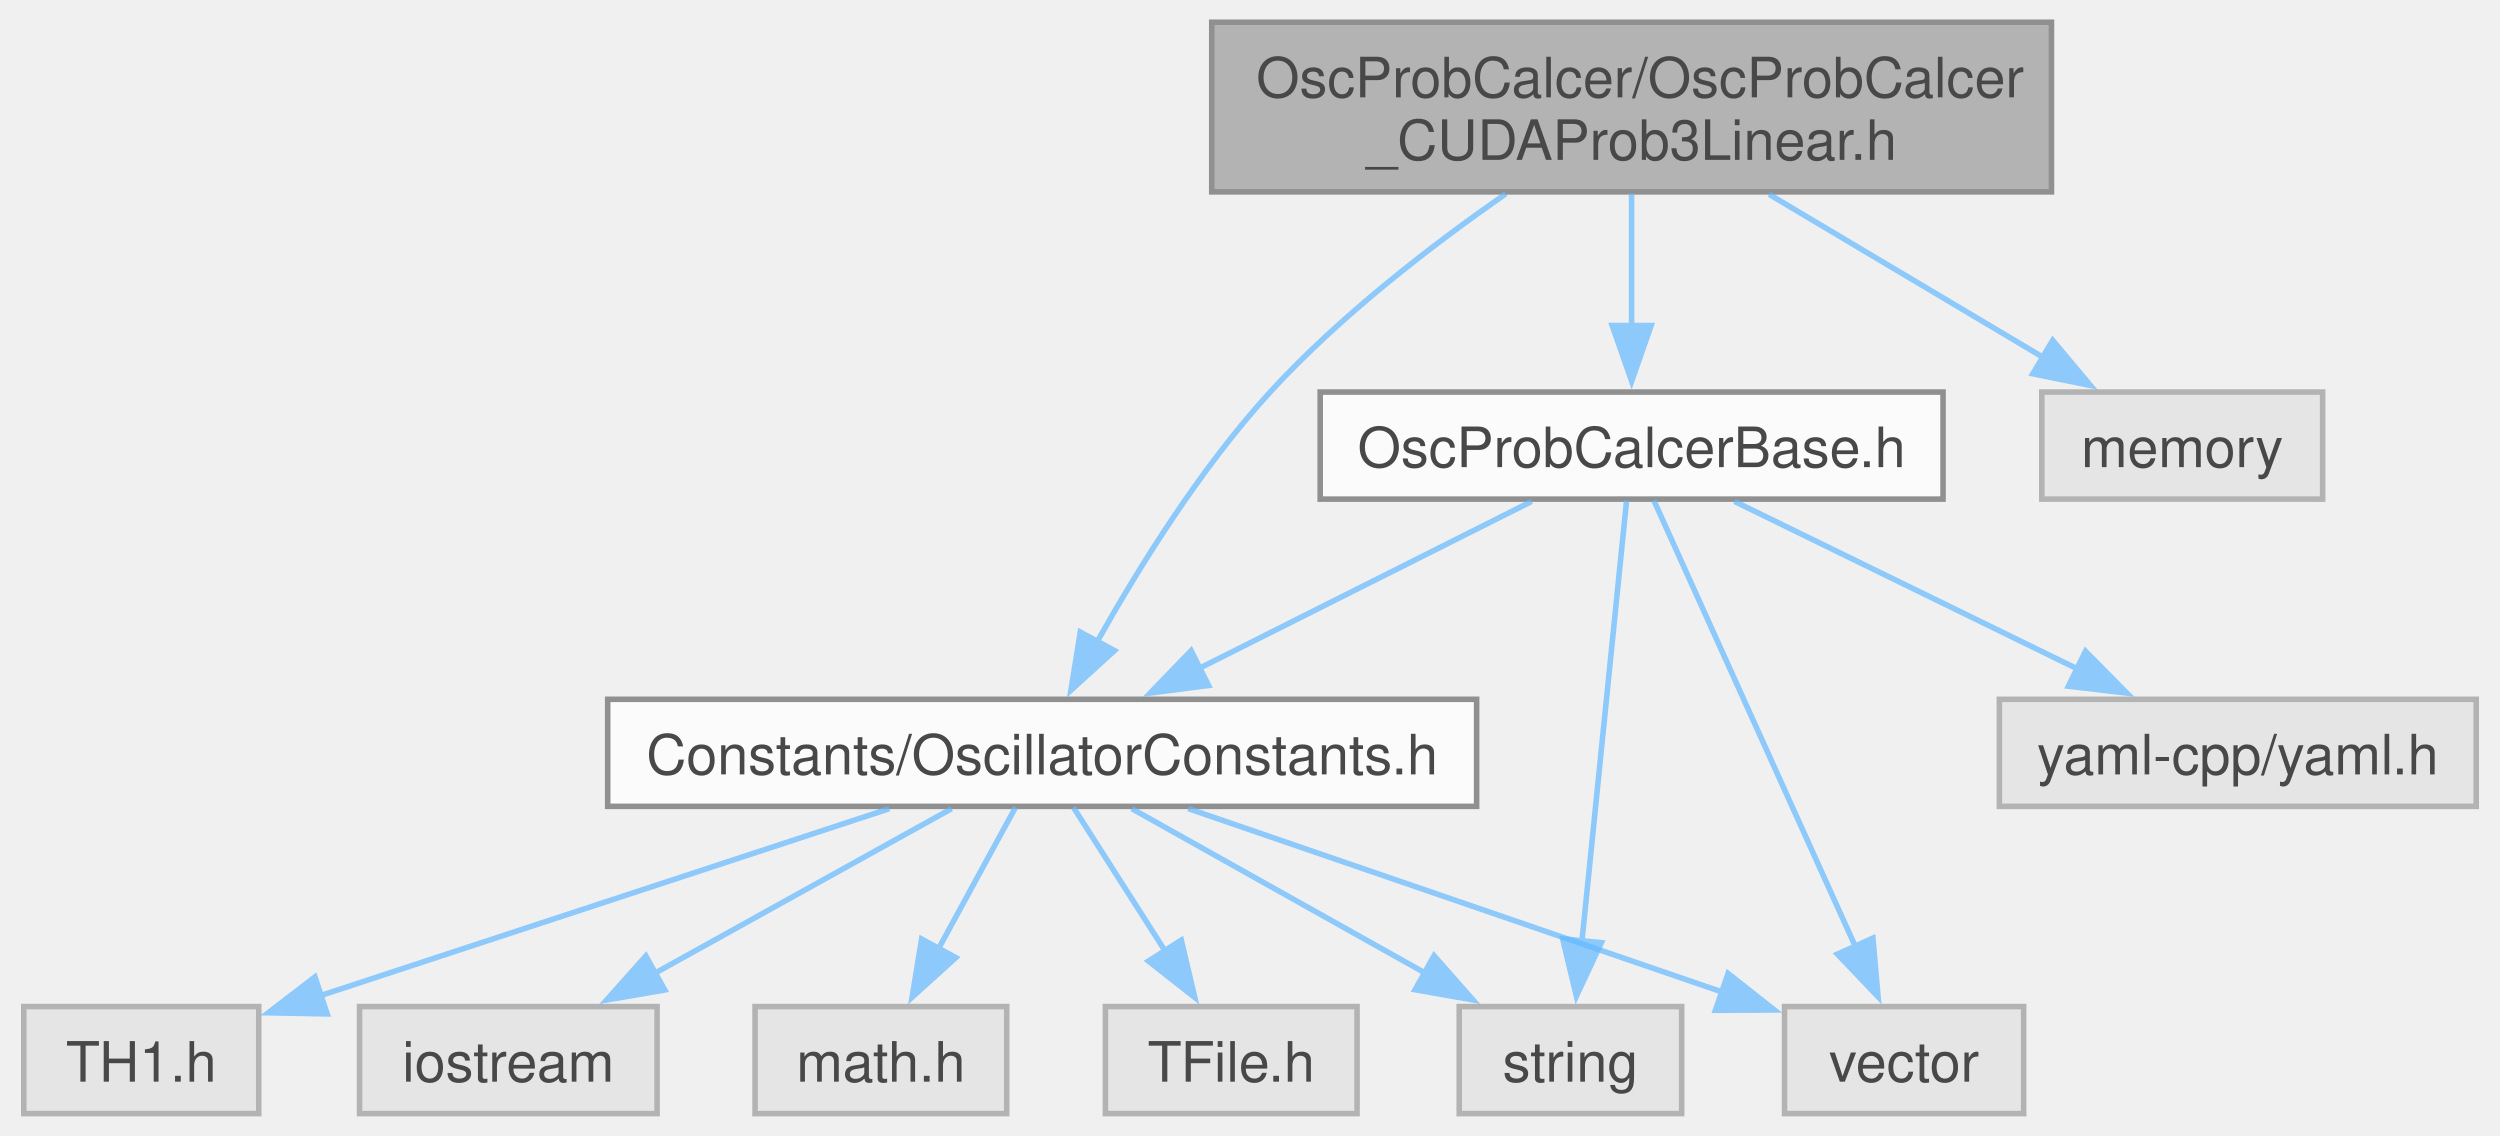
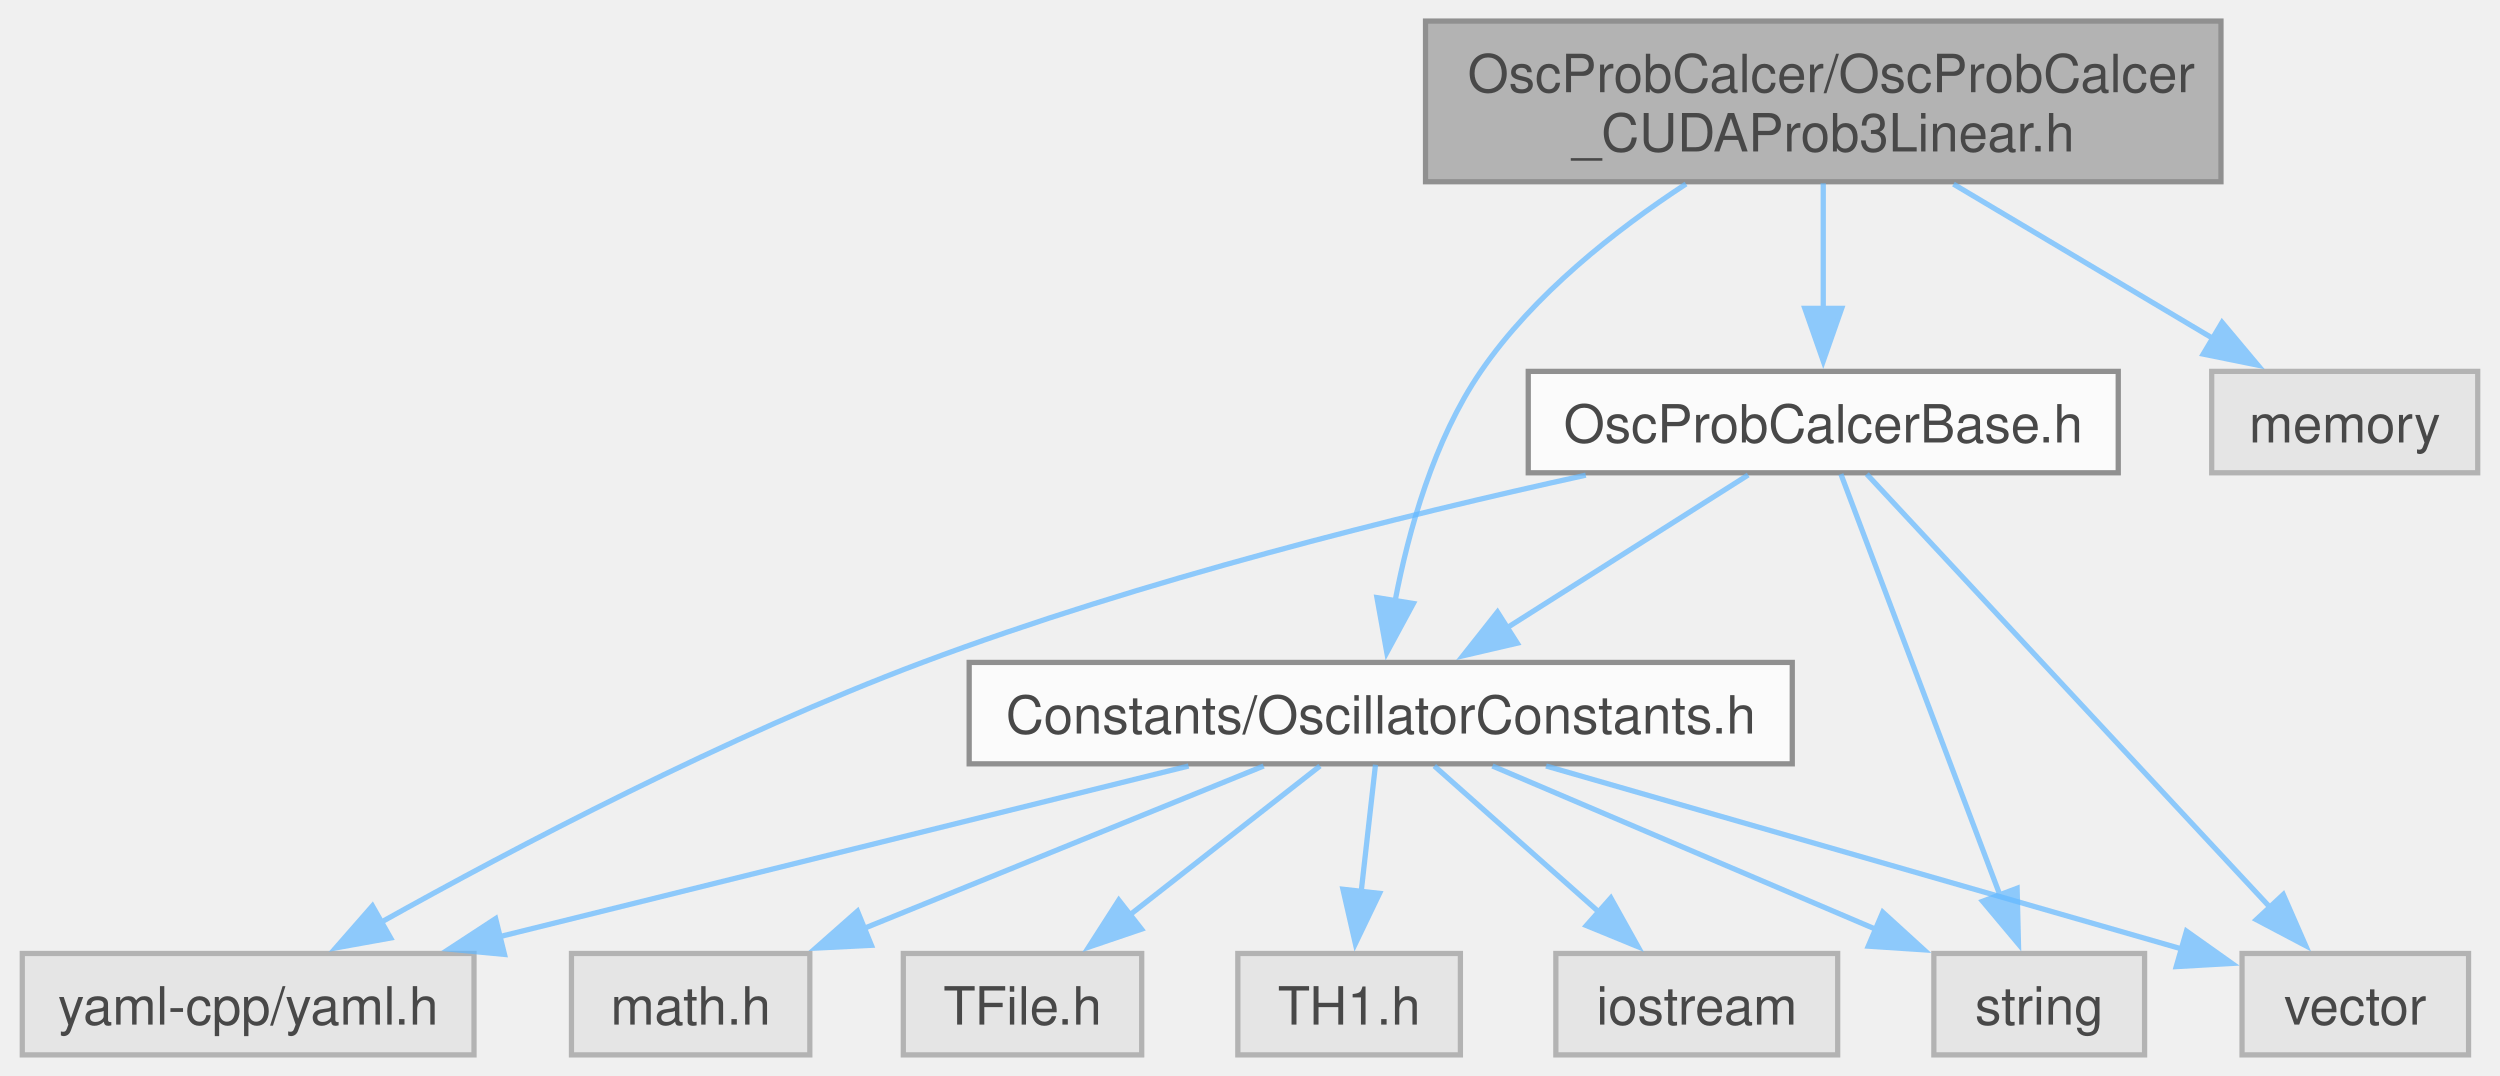
- <svg xmlns="http://www.w3.org/2000/svg" xmlns:xlink="http://www.w3.org/1999/xlink" width="449pt" height="204pt" viewBox="0.00 0.00 449.00 204.25">
+ <svg xmlns="http://www.w3.org/2000/svg" xmlns:xlink="http://www.w3.org/1999/xlink" width="474pt" height="204pt" viewBox="0.00 0.00 474.12 204.25">
  <svg id="main" version="1.1" xml:space="preserve">
    <style type="text/css">
.node, .edge {opacity: 0.7;}
.node.selected, .edge.selected {opacity: 1;}
.edge:hover path { stroke: red; }
.edge:hover polygon { stroke: red; fill: red; }
</style>
    <svg id="graph" class="graph">
      <g id="graph0" class="graph" transform="scale(1 1) rotate(0) translate(4 200.25)">
        <g id="Node000001" class="node">
          <g id="a_Node000001">
            <a xlink:title=" ">
-               <polygon fill="#999999" stroke="#666666" points="364.62,-196.25 213.62,-196.25 213.62,-165.75 364.62,-165.75 364.62,-196.25" />
-               <text text-anchor="start" x="221.62" y="-182.75" font-family="Helvetica,sans-Serif" font-size="10.00">OscProbCalcer/OscProbCalcer</text>
-               <text text-anchor="middle" x="289.12" y="-171.5" font-family="Helvetica,sans-Serif" font-size="10.00">_CUDAProb3Linear.h</text>
+               <polygon fill="#999999" stroke="#666666" points="417.38,-196.25 266.38,-196.25 266.38,-165.75 417.38,-165.75 417.38,-196.25" />
+               <text text-anchor="start" x="274.38" y="-182.75" font-family="Helvetica,sans-Serif" font-size="10.00">OscProbCalcer/OscProbCalcer</text>
+               <text text-anchor="middle" x="341.88" y="-171.5" font-family="Helvetica,sans-Serif" font-size="10.00">_CUDAProb3Linear.h</text>
            </a>
          </g>
        </g>
        <g id="Node000002" class="node">
          <g id="a_Node000002">
            <a xlink:href="OscProbCalcerBase_8h.html" target="_top" xlink:title=" ">
-               <polygon fill="white" stroke="#666666" points="345.12,-129.75 233.12,-129.75 233.12,-110.5 345.12,-110.5 345.12,-129.75" />
-               <text text-anchor="middle" x="289.12" y="-116.25" font-family="Helvetica,sans-Serif" font-size="10.00">OscProbCalcerBase.h</text>
+               <polygon fill="white" stroke="#666666" points="397.88,-129.75 285.88,-129.75 285.88,-110.5 397.88,-110.5 397.88,-129.75" />
+               <text text-anchor="middle" x="341.88" y="-116.25" font-family="Helvetica,sans-Serif" font-size="10.00">OscProbCalcerBase.h</text>
            </a>
          </g>
        </g>
        <g id="edge1_Node000001_Node000002" class="edge">
          <g id="a_edge1_Node000001_Node000002">
            <a xlink:title=" ">
-               <path fill="none" stroke="#63b8ff" d="M289.12,-165.45C289.12,-158.21 289.12,-149.34 289.12,-141.44" />
-               <polygon fill="#63b8ff" stroke="#63b8ff" points="292.63,-141.71 289.13,-131.71 285.63,-141.71 292.63,-141.71" />
+               <path fill="none" stroke="#63b8ff" d="M341.88,-165.45C341.88,-158.21 341.88,-149.34 341.88,-141.44" />
+               <polygon fill="#63b8ff" stroke="#63b8ff" points="345.38,-141.71 341.88,-131.71 338.38,-141.71 345.38,-141.71" />
            </a>
          </g>
        </g>
        <g id="Node000003" class="node">
          <g id="a_Node000003">
            <a xlink:href="OscillatorConstants_8h.html" target="_top" xlink:title=" ">
-               <polygon fill="white" stroke="#666666" points="261.25,-74.5 105,-74.5 105,-55.25 261.25,-55.25 261.25,-74.5" />
-               <text text-anchor="middle" x="183.12" y="-61" font-family="Helvetica,sans-Serif" font-size="10.00">Constants/OscillatorConstants.h</text>
-             </a>
-           </g>
-         </g>
-         <g id="edge12_Node000001_Node000003" class="edge">
-           <g id="a_edge12_Node000001_Node000003">
-             <a xlink:title=" ">
-               <path fill="none" stroke="#63b8ff" d="M266.49,-165.4C253.22,-156.17 236.65,-143.42 224.12,-129.75 211.61,-116.09 200.47,-98.16 192.97,-84.78" />
-               <polygon fill="#63b8ff" stroke="#63b8ff" points="196.13,-83.26 188.3,-76.13 189.98,-86.59 196.13,-83.26" />
+               <polygon fill="white" stroke="#666666" points="336,-74.5 179.75,-74.5 179.75,-55.25 336,-55.25 336,-74.5" />
+               <text text-anchor="middle" x="257.88" y="-61" font-family="Helvetica,sans-Serif" font-size="10.00">Constants/OscillatorConstants.h</text>
+             </a>
+           </g>
+         </g>
+         <g id="edge13_Node000001_Node000003" class="edge">
+           <g id="a_edge13_Node000001_Node000003">
+             <a xlink:title=" ">
+               <path fill="none" stroke="#63b8ff" d="M315.83,-165.33C302.44,-156.58 286.88,-144.34 276.88,-129.75 267.95,-116.73 263.14,-99.45 260.6,-86.15" />
+               <polygon fill="#63b8ff" stroke="#63b8ff" points="264.07,-85.69 259.03,-76.37 257.16,-86.8 264.07,-85.69" />
            </a>
          </g>
        </g>
        <g id="Node000011" class="node">
          <g id="a_Node000011">
            <a xlink:title=" ">
-               <polygon fill="#e0e0e0" stroke="#999999" points="413.38,-129.75 362.88,-129.75 362.88,-110.5 413.38,-110.5 413.38,-129.75" />
-               <text text-anchor="middle" x="388.12" y="-116.25" font-family="Helvetica,sans-Serif" font-size="10.00">memory</text>
-             </a>
-           </g>
-         </g>
-         <g id="edge13_Node000001_Node000011" class="edge">
-           <g id="a_edge13_Node000001_Node000011">
-             <a xlink:title=" ">
-               <path fill="none" stroke="#63b8ff" d="M313.85,-165.3C328.93,-156.33 348.14,-144.91 363.24,-135.92" />
-               <polygon fill="#63b8ff" stroke="#63b8ff" points="364.84,-139.05 371.64,-130.93 361.26,-133.03 364.84,-139.05" />
+               <polygon fill="#e0e0e0" stroke="#999999" points="466.12,-129.75 415.62,-129.75 415.62,-110.5 466.12,-110.5 466.12,-129.75" />
+               <text text-anchor="middle" x="440.88" y="-116.25" font-family="Helvetica,sans-Serif" font-size="10.00">memory</text>
+             </a>
+           </g>
+         </g>
+         <g id="edge14_Node000001_Node000011" class="edge">
+           <g id="a_edge14_Node000001_Node000011">
+             <a xlink:title=" ">
+               <path fill="none" stroke="#63b8ff" d="M366.6,-165.3C381.68,-156.33 400.89,-144.91 415.99,-135.92" />
+               <polygon fill="#63b8ff" stroke="#63b8ff" points="417.59,-139.05 424.39,-130.93 414.01,-133.03 417.59,-139.05" />
            </a>
          </g>
        </g>
        <g id="edge2_Node000002_Node000003" class="edge">
          <g id="a_edge2_Node000002_Node000003">
            <a xlink:title=" ">
-               <path fill="none" stroke="#63b8ff" d="M271.14,-110.09C254.77,-101.87 230.34,-89.59 211.36,-80.06" />
-               <polygon fill="#63b8ff" stroke="#63b8ff" points="213.05,-76.99 202.55,-75.63 209.91,-83.25 213.05,-76.99" />
+               <path fill="none" stroke="#63b8ff" d="M327.63,-110.09C315.08,-102.14 296.54,-90.39 281.73,-81" />
+               <polygon fill="#63b8ff" stroke="#63b8ff" points="283.79,-78.16 273.47,-75.76 280.04,-84.07 283.79,-78.16" />
+             </a>
+           </g>
+         </g>
+         <g id="Node000005" class="node">
+           <g id="a_Node000005">
+             <a xlink:title=" ">
+               <polygon fill="#e0e0e0" stroke="#999999" points="85.75,-19.25 0,-19.25 0,0 85.75,0 85.75,-19.25" />
+               <text text-anchor="middle" x="42.88" y="-5.75" font-family="Helvetica,sans-Serif" font-size="10.00">yaml-cpp/yaml.h</text>
+             </a>
+           </g>
+         </g>
+         <g id="edge12_Node000002_Node000005" class="edge">
+           <g id="a_edge12_Node000002_Node000005">
+             <a xlink:title=" ">
+               <path fill="none" stroke="#63b8ff" d="M296.8,-110.05C261.85,-102.37 212.53,-90.13 170.88,-74.5 133.85,-60.6 93.35,-39.28 68.04,-25.14" />
+               <polygon fill="#63b8ff" stroke="#63b8ff" points="69.92,-22.19 59.49,-20.31 66.47,-28.28 69.92,-22.19" />
+             </a>
+           </g>
+         </g>
+         <g id="Node000008" class="node">
+           <g id="a_Node000008">
+             <a xlink:title=" ">
+               <polygon fill="#e0e0e0" stroke="#999999" points="402.88,-19.25 362.88,-19.25 362.88,0 402.88,0 402.88,-19.25" />
+               <text text-anchor="middle" x="382.88" y="-5.75" font-family="Helvetica,sans-Serif" font-size="10.00">string</text>
+             </a>
+           </g>
+         </g>
+         <g id="edge11_Node000002_Node000008" class="edge">
+           <g id="a_edge11_Node000002_Node000008">
+             <a xlink:title=" ">
+               <path fill="none" stroke="#63b8ff" d="M345.23,-110.25C351.81,-92.84 366.53,-53.87 375.49,-30.16" />
+               <polygon fill="#63b8ff" stroke="#63b8ff" points="378.68,-31.63 378.94,-21.04 372.13,-29.16 378.68,-31.63" />
+             </a>
+           </g>
+         </g>
+         <g id="Node000010" class="node">
+           <g id="a_Node000010">
+             <a xlink:title=" ">
+               <polygon fill="#e0e0e0" stroke="#999999" points="464.38,-19.25 421.38,-19.25 421.38,0 464.38,0 464.38,-19.25" />
+               <text text-anchor="middle" x="442.88" y="-5.75" font-family="Helvetica,sans-Serif" font-size="10.00">vector</text>
+             </a>
+           </g>
+         </g>
+         <g id="edge10_Node000002_Node000010" class="edge">
+           <g id="a_edge10_Node000002_Node000010">
+             <a xlink:title=" ">
+               <path fill="none" stroke="#63b8ff" d="M350.14,-110.25C366.86,-92.28 404.96,-51.36 426.76,-27.94" />
+               <polygon fill="#63b8ff" stroke="#63b8ff" points="429.21,-30.44 433.46,-20.73 424.09,-25.67 429.21,-30.44" />
+             </a>
+           </g>
+         </g>
+         <g id="Node000004" class="node">
+           <g id="a_Node000004">
+             <a xlink:title=" ">
+               <polygon fill="#e0e0e0" stroke="#999999" points="149.5,-19.25 104.25,-19.25 104.25,0 149.5,0 149.5,-19.25" />
+               <text text-anchor="middle" x="126.88" y="-5.75" font-family="Helvetica,sans-Serif" font-size="10.00">math.h</text>
+             </a>
+           </g>
+         </g>
+         <g id="edge3_Node000003_Node000004" class="edge">
+           <g id="a_edge3_Node000003_Node000004">
+             <a xlink:title=" ">
+               <path fill="none" stroke="#63b8ff" d="M235.65,-54.84C214.86,-46.39 183.53,-33.65 159.82,-24.02" />
+               <polygon fill="#63b8ff" stroke="#63b8ff" points="161.19,-20.8 150.61,-20.27 158.55,-27.28 161.19,-20.8" />
+             </a>
+           </g>
+         </g>
+         <g id="edge4_Node000003_Node000005" class="edge">
+           <g id="a_edge4_Node000003_Node000005">
+             <a xlink:title=" ">
+               <path fill="none" stroke="#63b8ff" d="M221.4,-54.84C185.34,-45.91 129.98,-32.2 90.47,-22.41" />
+               <polygon fill="#63b8ff" stroke="#63b8ff" points="91.54,-19.07 80.99,-20.07 89.86,-25.87 91.54,-19.07" />
+             </a>
+           </g>
+         </g>
+         <g id="Node000006" class="node">
+           <g id="a_Node000006">
+             <a xlink:title=" ">
+               <polygon fill="#e0e0e0" stroke="#999999" points="212.5,-19.25 167.25,-19.25 167.25,0 212.5,0 212.5,-19.25" />
+               <text text-anchor="middle" x="189.88" y="-5.75" font-family="Helvetica,sans-Serif" font-size="10.00">TFile.h</text>
+             </a>
+           </g>
+         </g>
+         <g id="edge5_Node000003_Node000006" class="edge">
+           <g id="a_edge5_Node000003_Node000006">
+             <a xlink:title=" ">
+               <path fill="none" stroke="#63b8ff" d="M246.34,-54.84C236.41,-47.07 221.86,-35.67 210.02,-26.4" />
+               <polygon fill="#63b8ff" stroke="#63b8ff" points="212.46,-23.87 202.43,-20.46 208.15,-29.38 212.46,-23.87" />
            </a>
          </g>
        </g>
        <g id="Node000007" class="node">
          <g id="a_Node000007">
            <a xlink:title=" ">
-               <polygon fill="#e0e0e0" stroke="#999999" points="298.12,-19.25 258.12,-19.25 258.12,0 298.12,0 298.12,-19.25" />
-               <text text-anchor="middle" x="278.12" y="-5.75" font-family="Helvetica,sans-Serif" font-size="10.00">string</text>
-             </a>
-           </g>
-         </g>
-         <g id="edge10_Node000002_Node000007" class="edge">
-           <g id="a_edge10_Node000002_Node000007">
-             <a xlink:title=" ">
-               <path fill="none" stroke="#63b8ff" d="M288.22,-110.25C286.48,-93 282.58,-54.58 280.17,-30.81" />
-               <polygon fill="#63b8ff" stroke="#63b8ff" points="283.68,-30.73 279.19,-21.13 276.72,-31.43 283.68,-30.73" />
+               <polygon fill="#e0e0e0" stroke="#999999" points="273,-19.25 230.75,-19.25 230.75,0 273,0 273,-19.25" />
+               <text text-anchor="middle" x="251.88" y="-5.75" font-family="Helvetica,sans-Serif" font-size="10.00">TH1.h</text>
+             </a>
+           </g>
+         </g>
+         <g id="edge6_Node000003_Node000007" class="edge">
+           <g id="a_edge6_Node000003_Node000007">
+             <a xlink:title=" ">
+               <path fill="none" stroke="#63b8ff" d="M256.88,-55.08C256.14,-48.49 255.1,-39.21 254.15,-30.82" />
+               <polygon fill="#63b8ff" stroke="#63b8ff" points="257.65,-30.66 253.06,-21.11 250.7,-31.44 257.65,-30.66" />
+             </a>
+           </g>
+         </g>
+         <g id="edge7_Node000003_Node000008" class="edge">
+           <g id="a_edge7_Node000003_Node000008">
+             <a xlink:title=" ">
+               <path fill="none" stroke="#63b8ff" d="M279.08,-54.84C299.07,-46.32 329.27,-33.46 351.95,-23.8" />
+               <polygon fill="#63b8ff" stroke="#63b8ff" points="353.18,-27.08 361.01,-19.94 350.43,-20.64 353.18,-27.08" />
            </a>
          </g>
        </g>
        <g id="Node000009" class="node">
          <g id="a_Node000009">
            <a xlink:title=" ">
-               <polygon fill="#e0e0e0" stroke="#999999" points="359.62,-19.25 316.62,-19.25 316.62,0 359.62,0 359.62,-19.25" />
-               <text text-anchor="middle" x="338.12" y="-5.75" font-family="Helvetica,sans-Serif" font-size="10.00">vector</text>
-             </a>
-           </g>
-         </g>
-         <g id="edge9_Node000002_Node000009" class="edge">
-           <g id="a_edge9_Node000002_Node000009">
-             <a xlink:title=" ">
-               <path fill="none" stroke="#63b8ff" d="M293.13,-110.25C301.03,-92.76 318.75,-53.52 329.45,-29.84" />
-               <polygon fill="#63b8ff" stroke="#63b8ff" points="332.51,-31.56 333.44,-21.01 326.13,-28.68 332.51,-31.56" />
-             </a>
-           </g>
-         </g>
-         <g id="Node000010" class="node">
-           <g id="a_Node000010">
-             <a xlink:title=" ">
-               <polygon fill="#e0e0e0" stroke="#999999" points="441,-74.5 355.25,-74.5 355.25,-55.25 441,-55.25 441,-74.5" />
-               <text text-anchor="middle" x="398.12" y="-61" font-family="Helvetica,sans-Serif" font-size="10.00">yaml-cpp/yaml.h</text>
-             </a>
-           </g>
-         </g>
-         <g id="edge11_Node000002_Node000010" class="edge">
-           <g id="a_edge11_Node000002_Node000010">
-             <a xlink:title=" ">
-               <path fill="none" stroke="#63b8ff" d="M307.62,-110.09C324.53,-101.83 349.81,-89.48 369.36,-79.93" />
-               <polygon fill="#63b8ff" stroke="#63b8ff" points="370.74,-83.15 378.18,-75.62 367.66,-76.86 370.74,-83.15" />
-             </a>
-           </g>
-         </g>
-         <g id="Node000004" class="node">
-           <g id="a_Node000004">
-             <a xlink:title=" ">
-               <polygon fill="#e0e0e0" stroke="#999999" points="176.75,-19.25 131.5,-19.25 131.5,0 176.75,0 176.75,-19.25" />
-               <text text-anchor="middle" x="154.12" y="-5.75" font-family="Helvetica,sans-Serif" font-size="10.00">math.h</text>
-             </a>
-           </g>
-         </g>
-         <g id="edge3_Node000003_Node000004" class="edge">
-           <g id="a_edge3_Node000003_Node000004">
-             <a xlink:title=" ">
-               <path fill="none" stroke="#63b8ff" d="M178.34,-55.08C174.58,-48.19 169.22,-38.34 164.49,-29.66" />
-               <polygon fill="#63b8ff" stroke="#63b8ff" points="167.6,-28.05 159.74,-20.94 161.45,-31.39 167.6,-28.05" />
-             </a>
-           </g>
-         </g>
-         <g id="Node000005" class="node">
-           <g id="a_Node000005">
-             <a xlink:title=" ">
-               <polygon fill="#e0e0e0" stroke="#999999" points="239.75,-19.25 194.5,-19.25 194.5,0 239.75,0 239.75,-19.25" />
-               <text text-anchor="middle" x="217.12" y="-5.75" font-family="Helvetica,sans-Serif" font-size="10.00">TFile.h</text>
-             </a>
-           </g>
-         </g>
-         <g id="edge4_Node000003_Node000005" class="edge">
-           <g id="a_edge4_Node000003_Node000005">
-             <a xlink:title=" ">
-               <path fill="none" stroke="#63b8ff" d="M188.74,-55.08C193.24,-48.03 199.71,-37.9 205.34,-29.08" />
-               <polygon fill="#63b8ff" stroke="#63b8ff" points="208.14,-31.2 210.57,-20.88 202.24,-27.43 208.14,-31.2" />
-             </a>
-           </g>
-         </g>
-         <g id="Node000006" class="node">
-           <g id="a_Node000006">
-             <a xlink:title=" ">
-               <polygon fill="#e0e0e0" stroke="#999999" points="42.25,-19.25 0,-19.25 0,0 42.25,0 42.25,-19.25" />
-               <text text-anchor="middle" x="21.12" y="-5.75" font-family="Helvetica,sans-Serif" font-size="10.00">TH1.h</text>
-             </a>
-           </g>
-         </g>
-         <g id="edge5_Node000003_Node000006" class="edge">
-           <g id="a_edge5_Node000003_Node000006">
-             <a xlink:title=" ">
-               <path fill="none" stroke="#63b8ff" d="M155.64,-54.84C127.31,-45.53 83.15,-31.01 53.23,-21.18" />
-               <polygon fill="#63b8ff" stroke="#63b8ff" points="54.55,-17.93 43.96,-18.13 52.36,-24.58 54.55,-17.93" />
-             </a>
-           </g>
-         </g>
-         <g id="edge6_Node000003_Node000007" class="edge">
-           <g id="a_edge6_Node000003_Node000007">
-             <a xlink:title=" ">
-               <path fill="none" stroke="#63b8ff" d="M199.24,-54.84C213.71,-46.73 235.2,-34.68 252.11,-25.21" />
-               <polygon fill="#63b8ff" stroke="#63b8ff" points="253.6,-28.39 260.61,-20.44 250.18,-22.28 253.6,-28.39" />
-             </a>
-           </g>
-         </g>
-         <g id="Node000008" class="node">
-           <g id="a_Node000008">
-             <a xlink:title=" ">
-               <polygon fill="#e0e0e0" stroke="#999999" points="113.88,-19.25 60.38,-19.25 60.38,0 113.88,0 113.88,-19.25" />
-               <text text-anchor="middle" x="87.12" y="-5.75" font-family="Helvetica,sans-Serif" font-size="10.00">iostream</text>
-             </a>
-           </g>
-         </g>
-         <g id="edge7_Node000003_Node000008" class="edge">
-           <g id="a_edge7_Node000003_Node000008">
-             <a xlink:title=" ">
-               <path fill="none" stroke="#63b8ff" d="M166.84,-54.84C152.22,-46.73 130.5,-34.68 113.42,-25.21" />
-               <polygon fill="#63b8ff" stroke="#63b8ff" points="115.26,-22.23 104.81,-20.44 111.86,-28.35 115.26,-22.23" />
+               <polygon fill="#e0e0e0" stroke="#999999" points="344.62,-19.25 291.12,-19.25 291.12,0 344.62,0 344.62,-19.25" />
+               <text text-anchor="middle" x="317.88" y="-5.75" font-family="Helvetica,sans-Serif" font-size="10.00">iostream</text>
            </a>
          </g>
        </g>
        <g id="edge8_Node000003_Node000009" class="edge">
          <g id="a_edge8_Node000003_Node000009">
            <a xlink:title=" ">
-               <path fill="none" stroke="#63b8ff" d="M209.42,-54.84C235.95,-45.73 276.98,-31.63 305.56,-21.81" />
-               <polygon fill="#63b8ff" stroke="#63b8ff" points="306.47,-25.2 314.79,-18.64 304.19,-18.58 306.47,-25.2" />
+               <path fill="none" stroke="#63b8ff" d="M268.05,-54.84C276.64,-47.22 289.14,-36.12 299.48,-26.95" />
+               <polygon fill="#63b8ff" stroke="#63b8ff" points="301.56,-29.79 306.72,-20.53 296.91,-24.55 301.56,-29.79" />
+             </a>
+           </g>
+         </g>
+         <g id="edge9_Node000003_Node000010" class="edge">
+           <g id="a_edge9_Node000003_Node000010">
+             <a xlink:title=" ">
+               <path fill="none" stroke="#63b8ff" d="M289.26,-54.84C322.88,-45.16 376,-29.88 410.13,-20.05" />
+               <polygon fill="#63b8ff" stroke="#63b8ff" points="410.83,-23.49 419.47,-17.36 408.89,-16.76 410.83,-23.49" />
            </a>
          </g>
        </g>
      </g>
    </svg>
  </svg>
  <style type="text/css">

[data-mouse-over-selected='false'] { opacity: 0.7; }
[data-mouse-over-selected='true']  { opacity: 1.0; }

</style>
</svg>
